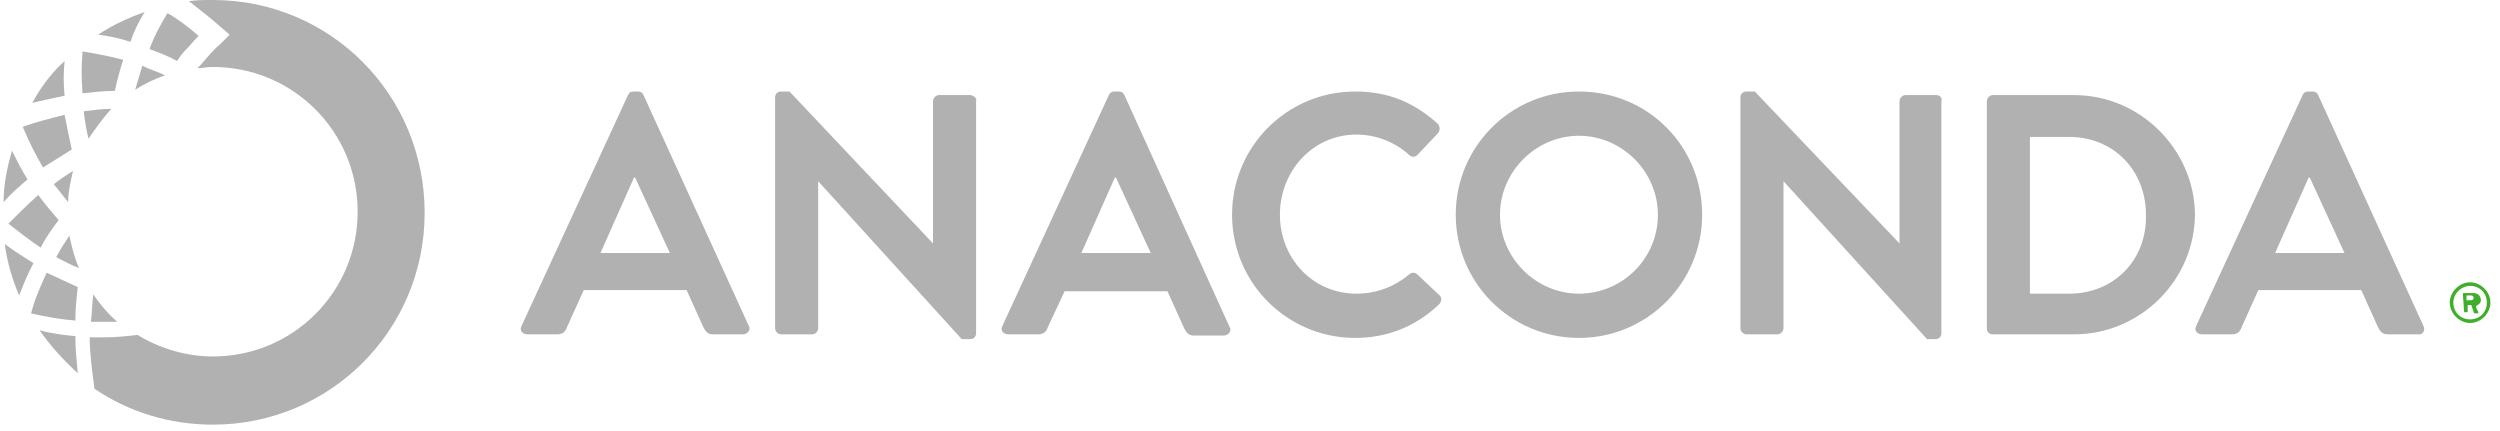
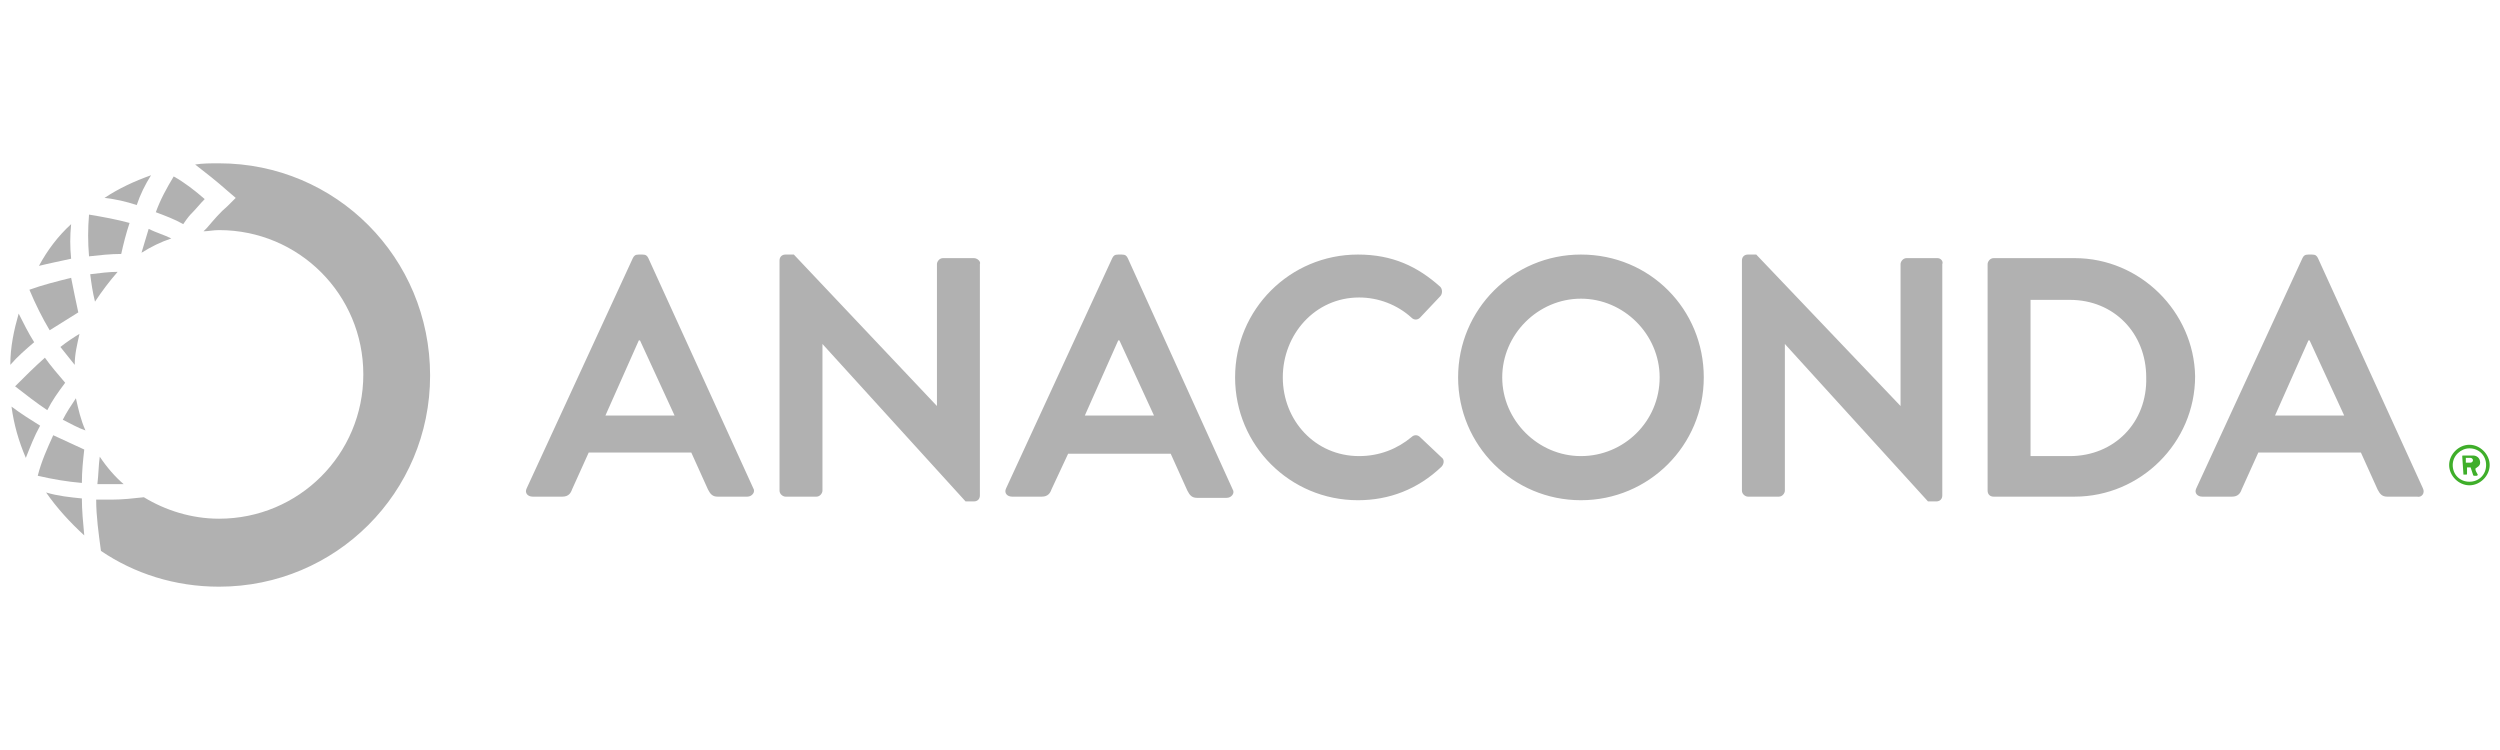
- <svg xmlns="http://www.w3.org/2000/svg" width="209px" height="36px" viewBox="0 0 209 36" version="1.1">
-   <defs />
-   <g id="Page-1" stroke="none" stroke-width="1" fill="none" fill-rule="evenodd">
+ <svg xmlns="http://www.w3.org/2000/svg" width="300" height="90" viewBox="0 0 300 90" version="1.1" id="svg904">
+   <defs id="defs886" />
+   <g id="Page-1" stroke="none" stroke-width="1" fill="none" fill-rule="evenodd" transform="matrix(1.431093,0,0,1.431093,0.8085547,19.5981)">
    <g id="logo-horizontal-large-white">
-       <path d="M53.8,7.95 C53.7,7.75 53.6,7.65 53.3,7.65 L53,7.65 C52.7,7.65 52.6,7.75 52.5,7.95 L43.6,27.25 C43.4,27.65 43.7,27.95 44.1,27.95 L46.6,27.95 C47.1,27.95 47.3,27.65 47.4,27.35 L48.8,24.25 L57.4,24.25 L58.8,27.35 C59,27.75 59.2,27.95 59.6,27.95 L62.1,27.95 C62.5,27.95 62.8,27.55 62.6,27.25 L53.8,7.95 Z M50.2,21.15 L53,14.85 L53.1,14.85 L56,21.15 L50.2,21.15 L50.2,21.15 Z M81.1,7.95 L78.5,7.95 C78.2,7.95 78,8.25 78,8.45 L78,20.35 L66,7.65 L65.3,7.65 C65,7.65 64.8,7.85 64.8,8.15 L64.8,27.45 C64.8,27.75 65.1,27.95 65.3,27.95 L67.9,27.95 C68.2,27.95 68.4,27.65 68.4,27.45 L68.4,15.15 L80.4,28.35 L81.1,28.35 C81.4,28.35 81.6,28.15 81.6,27.85 L81.6,8.45 C81.7,8.25 81.4,7.95 81.1,7.95 Z M94,7.95 C93.9,7.75 93.8,7.65 93.5,7.65 L93.2,7.65 C92.9,7.65 92.8,7.75 92.7,7.95 L83.8,27.25 C83.6,27.65 83.9,27.95 84.3,27.95 L86.8,27.95 C87.3,27.95 87.5,27.65 87.6,27.35 L89,24.35 L97.6,24.35 L99,27.45 C99.2,27.85 99.4,28.05 99.8,28.05 L102.3,28.05 C102.7,28.05 103,27.65 102.8,27.35 L94,7.95 Z M90.4,21.15 L93.2,14.85 L93.3,14.85 L96.2,21.15 L90.4,21.15 L90.4,21.15 Z M118.5,22.95 C118.3,22.75 118,22.75 117.8,22.95 C116.6,23.95 115.1,24.55 113.4,24.55 C109.7,24.55 107,21.55 107,17.95 C107,14.35 109.7,11.25 113.4,11.25 C115,11.25 116.6,11.85 117.8,12.95 C118,13.15 118.3,13.15 118.5,12.95 L120.2,11.15 C120.4,10.95 120.4,10.55 120.2,10.35 C118.3,8.65 116.2,7.65 113.3,7.65 C107.6,7.65 103,12.25 103,17.95 C103,23.65 107.6,28.25 113.3,28.25 C115.9,28.25 118.3,27.35 120.3,25.45 C120.5,25.25 120.6,24.85 120.3,24.65 L118.5,22.95 L118.5,22.95 Z M132,7.65 C126.3,7.65 121.7,12.25 121.7,17.95 C121.7,23.65 126.3,28.25 132,28.25 C137.7,28.25 142.3,23.65 142.3,17.95 C142.3,12.25 137.8,7.65 132,7.65 Z M132,24.55 C128.4,24.55 125.4,21.55 125.4,17.95 C125.4,14.35 128.4,11.35 132,11.35 C135.6,11.35 138.6,14.35 138.6,17.95 C138.6,21.65 135.6,24.55 132,24.55 Z M161.9,7.95 L159.3,7.95 C159,7.95 158.8,8.25 158.8,8.45 L158.8,20.35 L146.7,7.65 L146,7.65 C145.7,7.65 145.5,7.85 145.5,8.15 L145.5,27.45 C145.5,27.75 145.8,27.95 146,27.95 L148.6,27.95 C148.9,27.95 149.1,27.65 149.1,27.45 L149.1,15.15 L161.1,28.35 L161.8,28.35 C162.1,28.35 162.3,28.15 162.3,27.85 L162.3,8.45 C162.4,8.25 162.2,7.95 161.9,7.95 L161.9,7.95 Z M173.4,7.95 L166.6,7.95 C166.3,7.95 166.1,8.25 166.1,8.45 L166.1,27.45 C166.1,27.75 166.3,27.95 166.6,27.95 L173.4,27.95 C178.9,27.95 183.5,23.45 183.5,17.85 C183.4,12.45 178.9,7.95 173.4,7.95 Z M173,24.55 L169.7,24.55 L169.7,11.45 L173,11.45 C176.7,11.45 179.4,14.25 179.4,17.95 C179.5,21.75 176.7,24.55 173,24.55 L173,24.55 Z M202.6,27.25 L193.8,7.95 C193.7,7.75 193.6,7.65 193.3,7.65 L193,7.65 C192.7,7.65 192.6,7.75 192.5,7.95 L183.6,27.25 C183.4,27.65 183.7,27.95 184.1,27.95 L186.6,27.95 C187.1,27.95 187.3,27.65 187.4,27.35 L188.8,24.25 L197.4,24.25 L198.8,27.35 C199,27.75 199.2,27.95 199.6,27.95 L202.1,27.95 C202.5,28.05 202.8,27.65 202.6,27.25 Z M190.2,21.15 L193,14.85 L193.1,14.85 L196,21.15 L190.2,21.15 L190.2,21.15 Z" id="Shape" fill="#B1B1B1" fill-rule="nonzero" />
-       <path d="M206.9,25 C206.9,24.9 206.8,24.8 206.7,24.8 L206.3,24.8 L206.3,25.3 L206.7,25.3 C206.8,25.2 206.9,25.1 206.9,25 Z" id="Shape" />
-       <path d="M206.5,26.6 C207.3,26.6 207.9,26 207.9,25.2 C207.9,24.4 207.3,23.8 206.5,23.8 C205.7,23.8 205.1,24.4 205.1,25.2 C205.1,26 205.8,26.6 206.5,26.6 Z M205.9,24.5 C205.9,24.5 205.9,24.4 205.9,24.5 L206.7,24.4 C207,24.4 207.3,24.6 207.3,25 C207.3,25.3 207.1,25.5 206.9,25.5 C207,25.7 207.1,25.9 207.1,26 C207.1,26.1 207.1,26.1 207,26.1 L206.8,26.1 C206.8,26.1 206.7,26.1 206.7,26 L206.5,25.4 L206.2,25.4 L206.2,26 C206.2,26 206.2,26.1 206.1,26.1 L206,26.1 C205.9,26.1 205.9,26.1 205.9,26 L205.9,24.5 L205.9,24.5 Z" id="Shape" />
-       <path d="M206,26.1 L206.2,26.1 C206.3,26.1 206.3,26.1 206.3,26 L206.3,25.5 L206.6,25.5 L206.8,26.1 C206.8,26.1 206.8,26.2 206.9,26.2 L207.1,26.2 C207.2,26.2 207.2,26.1 207.2,26.1 C207.1,25.9 207,25.8 207,25.6 C207.1,25.5 207.4,25.4 207.4,25.1 C207.4,24.7 207.1,24.5 206.8,24.5 L206,24.5 C205.9,24.5 205.9,24.5 205.9,24.6 L206,26.1 C205.9,26.1 205.9,26.1 206,26.1 L206,26.1 Z M206.2,24.7 L206.6,24.7 C206.7,24.7 206.8,24.8 206.8,24.9 C206.8,25 206.7,25.1 206.6,25.1 L206.2,25.1 L206.2,24.7 Z" id="Shape" fill="#3FAE2A" fill-rule="nonzero" />
-       <path d="M206.5,27 C207.4,27 208.2,26.2 208.2,25.3 C208.2,24.4 207.4,23.6 206.5,23.6 C205.6,23.6 204.8,24.4 204.8,25.3 C204.8,26.2 205.6,27 206.5,27 Z M206.5,23.9 C207.3,23.9 207.9,24.5 207.9,25.3 C207.9,26.1 207.3,26.7 206.5,26.7 C205.7,26.7 205.1,26.1 205.1,25.3 C205.1,24.5 205.8,23.9 206.5,23.9 Z" id="Shape" fill="#3FAE2A" fill-rule="nonzero" />
-       <g id="Group" fill-rule="nonzero" fill="#B1B1B1">
-         <path d="M6.3,26.8 C6.3,25.8 6.4,24.9 6.5,24 C5.6,23.6 4.8,23.2 3.9,22.8 C3.4,23.9 2.9,25 2.6,26.2 C3.9,26.5 5.1,26.7 6.3,26.8 Z M9.3,9.1 C8.6,9.1 7.8,9.2 7,9.3 C7.1,10.1 7.2,10.8 7.4,11.6 C8,10.7 8.6,9.9 9.3,9.1 L9.3,9.1 Z M3.3,27.6 C4.2,28.9 5.3,30.1 6.5,31.2 C6.4,30.1 6.3,29.1 6.3,28.1 C5.3,28 4.3,27.9 3.3,27.6 Z M12.1,1 C10.7,1.5 9.4,2.1 8.2,2.9 C9.1,3 10,3.2 10.9,3.5 C11.2,2.6 11.6,1.8 12.1,1 L12.1,1 Z M17.8,0 C17.1,0 16.4,0 15.8,0.1 C16.7,0.8 17.6,1.5 18.5,2.3 L19.2,2.9 L18.5,3.6 C17.9,4.1 17.4,4.7 16.8,5.4 L16.5,5.7 C16.9,5.7 17.3,5.6 17.8,5.6 C24.5,5.6 29.9,11 29.9,17.7 C29.9,24.4 24.5,29.8 17.8,29.8 C15.5,29.8 13.3,29.1 11.5,28 C10.6,28.1 9.7,28.2 8.8,28.2 L7.5,28.2 C7.5,29.6 7.7,31 7.9,32.5 C10.7,34.4 14.1,35.5 17.8,35.5 C27.6,35.5 35.5,27.6 35.5,17.8 C35.5,7.9 27.6,0 17.8,0 Z" id="Shape" />
-         <path d="M15.5,4.2 C15.9,3.8 16.2,3.4 16.6,3 C15.8,2.3 14.9,1.6 14,1.1 C13.4,2.1 12.9,3 12.5,4.1 C13.3,4.4 14.1,4.7 14.8,5.1 C15.2,4.5 15.4,4.3 15.5,4.2 L15.5,4.2 Z M1.9,10.6 C2.4,11.8 3,13 3.6,14 L6,12.5 C5.8,11.6 5.6,10.6 5.4,9.6 C4.2,9.9 3,10.2 1.9,10.6 Z M0.7,18.7 C1.6,19.4 2.5,20.1 3.4,20.7 C3.8,19.9 4.3,19.2 4.9,18.4 C4.3,17.7 3.7,17 3.2,16.3 C2.3,17.1 1.5,17.9 0.7,18.7 L0.7,18.7 Z M7.8,24.6 C7.7,25.3 7.7,26.1 7.6,26.9 L9.8,26.9 C9.1,26.3 8.4,25.5 7.8,24.6 L7.8,24.6 Z M10.3,5 C9.2,4.7 8.1,4.5 6.9,4.3 C6.8,5.5 6.8,6.6 6.9,7.8 C7.8,7.7 8.7,7.6 9.6,7.6 C9.8,6.7 10,5.9 10.3,5 Z M11.9,5.5 C11.7,6.2 11.5,6.8 11.3,7.5 C12.1,7 12.9,6.6 13.8,6.3 C13.2,6 12.5,5.8 11.9,5.5 Z M2.8,22 C2,21.5 1.2,21 0.4,20.4 C0.6,21.9 1,23.3 1.6,24.7 C2,23.7 2.3,22.9 2.8,22 Z M5.4,5.1 C4.3,6.1 3.4,7.3 2.7,8.6 C3.5,8.4 4.5,8.2 5.4,8 C5.3,7 5.3,6.1 5.4,5.1 Z M6.1,14.3 C5.6,14.6 5,15 4.5,15.4 L5.7,16.9 C5.7,16 5.9,15.2 6.1,14.3 L6.1,14.3 Z M4.7,21.5 C5.3,21.8 6,22.2 6.6,22.4 C6.2,21.5 6,20.6 5.8,19.7 C5.4,20.3 5,20.9 4.7,21.5 L4.7,21.5 Z M2.3,15 C1.8,14.2 1.4,13.4 1,12.6 C0.6,14 0.3,15.4 0.3,16.9 C0.9,16.2 1.6,15.6 2.3,15 L2.3,15 Z" id="Shape" />
+       <path d="M 53.8,7.95 C 53.7,7.75 53.6,7.65 53.3,7.65 H 53 c -0.3,0 -0.4,0.1 -0.5,0.3 l -8.9,19.3 c -0.2,0.4 0.1,0.7 0.5,0.7 h 2.5 c 0.5,0 0.7,-0.3 0.8,-0.6 l 1.4,-3.1 h 8.6 l 1.4,3.1 c 0.2,0.4 0.4,0.6 0.8,0.6 h 2.5 c 0.4,0 0.7,-0.4 0.5,-0.7 z m -3.6,13.2 2.8,-6.3 h 0.1 l 2.9,6.3 z M 81.1,7.95 h -2.6 c -0.3,0 -0.5,0.3 -0.5,0.5 v 11.9 L 66,7.65 h -0.7 c -0.3,0 -0.5,0.2 -0.5,0.5 v 19.3 c 0,0.3 0.3,0.5 0.5,0.5 h 2.6 c 0.3,0 0.5,-0.3 0.5,-0.5 v -12.3 l 12,13.2 h 0.7 c 0.3,0 0.5,-0.2 0.5,-0.5 V 8.45 c 0.1,-0.2 -0.2,-0.5 -0.5,-0.5 z m 12.9,0 c -0.1,-0.2 -0.2,-0.3 -0.5,-0.3 h -0.3 c -0.3,0 -0.4,0.1 -0.5,0.3 l -8.9,19.3 c -0.2,0.4 0.1,0.7 0.5,0.7 h 2.5 c 0.5,0 0.7,-0.3 0.8,-0.6 l 1.4,-3 h 8.6 l 1.4,3.1 c 0.2,0.4 0.4,0.6 0.8,0.6 h 2.5 c 0.4,0 0.7,-0.4 0.5,-0.7 z m -3.6,13.2 2.8,-6.3 h 0.1 l 2.9,6.3 z m 28.1,1.8 c -0.2,-0.2 -0.5,-0.2 -0.7,0 -1.2,1 -2.7,1.6 -4.4,1.6 -3.7,0 -6.4,-3 -6.4,-6.6 0,-3.6 2.7,-6.7 6.4,-6.7 1.6,0 3.2,0.6 4.4,1.7 0.2,0.2 0.5,0.2 0.7,0 l 1.7,-1.8 c 0.2,-0.2 0.2,-0.6 0,-0.8 -1.9,-1.7 -4,-2.7 -6.9,-2.7 -5.7,0 -10.3,4.6 -10.3,10.3 0,5.7 4.6,10.3 10.3,10.3 2.6,0 5,-0.9 7,-2.8 0.2,-0.2 0.3,-0.6 0,-0.8 z M 132,7.65 c -5.7,0 -10.3,4.6 -10.3,10.3 0,5.7 4.6,10.3 10.3,10.3 5.7,0 10.3,-4.6 10.3,-10.3 0,-5.7 -4.5,-10.3 -10.3,-10.3 z m 0,16.9 c -3.6,0 -6.6,-3 -6.6,-6.6 0,-3.6 3,-6.6 6.6,-6.6 3.6,0 6.6,3 6.6,6.6 0,3.7 -3,6.6 -6.6,6.6 z m 29.9,-16.6 h -2.6 c -0.3,0 -0.5,0.3 -0.5,0.5 v 11.9 L 146.7,7.65 H 146 c -0.3,0 -0.5,0.2 -0.5,0.5 v 19.3 c 0,0.3 0.3,0.5 0.5,0.5 h 2.6 c 0.3,0 0.5,-0.3 0.5,-0.5 v -12.3 l 12,13.2 h 0.7 c 0.3,0 0.5,-0.2 0.5,-0.5 V 8.45 c 0.1,-0.2 -0.1,-0.5 -0.4,-0.5 z m 11.5,0 h -6.8 c -0.3,0 -0.5,0.3 -0.5,0.5 v 19 c 0,0.3 0.2,0.5 0.5,0.5 h 6.8 c 5.5,0 10.1,-4.5 10.1,-10.1 -0.1,-5.4 -4.6,-9.9 -10.1,-9.9 z m -0.4,16.6 h -3.3 v -13.1 h 3.3 c 3.7,0 6.4,2.8 6.4,6.5 0.1,3.8 -2.7,6.6 -6.4,6.6 z m 29.6,2.7 -8.8,-19.3 c -0.1,-0.2 -0.2,-0.3 -0.5,-0.3 H 193 c -0.3,0 -0.4,0.1 -0.5,0.3 l -8.9,19.3 c -0.2,0.4 0.1,0.7 0.5,0.7 h 2.5 c 0.5,0 0.7,-0.3 0.8,-0.6 l 1.4,-3.1 h 8.6 l 1.4,3.1 c 0.2,0.4 0.4,0.6 0.8,0.6 h 2.5 c 0.4,0.1 0.7,-0.3 0.5,-0.7 z m -12.4,-6.1 2.8,-6.3 h 0.1 l 2.9,6.3 z" id="Shape" fill="#b1b1b1" fill-rule="nonzero" />
+       <path d="m 206.9,25 c 0,-0.1 -0.1,-0.2 -0.2,-0.2 h -0.4 v 0.5 h 0.4 c 0.1,-0.1 0.2,-0.2 0.2,-0.3 z" id="path889" />
+       <path d="m 206.5,26.6 c 0.8,0 1.4,-0.6 1.4,-1.4 0,-0.8 -0.6,-1.4 -1.4,-1.4 -0.8,0 -1.4,0.6 -1.4,1.4 0,0.8 0.7,1.4 1.4,1.4 z m -0.6,-2.1 c 0,0 0,-0.1 0,0 l 0.8,-0.1 c 0.3,0 0.6,0.2 0.6,0.6 0,0.3 -0.2,0.5 -0.4,0.5 0.1,0.2 0.2,0.4 0.2,0.5 0,0.1 0,0.1 -0.1,0.1 h -0.2 c 0,0 -0.1,0 -0.1,-0.1 l -0.2,-0.6 h -0.3 V 26 c 0,0 0,0.1 -0.1,0.1 H 206 c -0.1,0 -0.1,0 -0.1,-0.1 z" id="path891" />
+       <path d="m 206,26.1 h 0.2 c 0.1,0 0.1,0 0.1,-0.1 v -0.5 h 0.3 l 0.2,0.6 c 0,0 0,0.1 0.1,0.1 h 0.2 c 0.1,0 0.1,-0.1 0.1,-0.1 -0.1,-0.2 -0.2,-0.3 -0.2,-0.5 0.1,-0.1 0.4,-0.2 0.4,-0.5 0,-0.4 -0.3,-0.6 -0.6,-0.6 H 206 c -0.1,0 -0.1,0 -0.1,0.1 l 0.1,1.5 c -0.1,0 -0.1,0 0,0 z m 0.2,-1.4 h 0.4 c 0.1,0 0.2,0.1 0.2,0.2 0,0.1 -0.1,0.2 -0.2,0.2 h -0.4 z" id="path893" fill="#3fae2a" fill-rule="nonzero" />
+       <path d="m 206.5,27 c 0.9,0 1.7,-0.8 1.7,-1.7 0,-0.9 -0.8,-1.7 -1.7,-1.7 -0.9,0 -1.7,0.8 -1.7,1.7 0,0.9 0.8,1.7 1.7,1.7 z m 0,-3.1 c 0.8,0 1.4,0.6 1.4,1.4 0,0.8 -0.6,1.4 -1.4,1.4 -0.8,0 -1.4,-0.6 -1.4,-1.4 0,-0.8 0.7,-1.4 1.4,-1.4 z" id="path895" fill="#3fae2a" fill-rule="nonzero" />
+       <g id="Group" fill-rule="nonzero" fill="#b1b1b1">
+         <path d="m 6.3,26.8 c 0,-1 0.1,-1.9 0.2,-2.8 -0.9,-0.4 -1.7,-0.8 -2.6,-1.2 -0.5,1.1 -1,2.2 -1.3,3.4 1.3,0.3 2.5,0.5 3.7,0.6 z M 9.3,9.1 C 8.6,9.1 7.8,9.2 7,9.3 7.1,10.1 7.2,10.8 7.4,11.6 8,10.7 8.6,9.9 9.3,9.1 Z m -6,18.5 c 0.9,1.3 2,2.5 3.2,3.6 C 6.4,30.1 6.3,29.1 6.3,28.1 5.3,28 4.3,27.9 3.3,27.6 Z M 12.1,1 C 10.7,1.5 9.4,2.1 8.2,2.9 9.1,3 10,3.2 10.9,3.5 11.2,2.6 11.6,1.8 12.1,1 Z m 5.7,-1 c -0.7,0 -1.4,0 -2,0.1 0.9,0.7 1.8,1.4 2.7,2.2 l 0.7,0.6 -0.7,0.7 c -0.6,0.5 -1.1,1.1 -1.7,1.8 l -0.3,0.3 c 0.4,0 0.8,-0.1 1.3,-0.1 6.7,0 12.1,5.4 12.1,12.1 0,6.7 -5.4,12.1 -12.1,12.1 -2.3,0 -4.5,-0.7 -6.3,-1.8 -0.9,0.1 -1.8,0.2 -2.7,0.2 H 7.5 c 0,1.4 0.2,2.8 0.4,4.3 2.8,1.9 6.2,3 9.9,3 9.8,0 17.7,-7.9 17.7,-17.7 C 35.5,7.9 27.6,0 17.8,0 Z" id="path897" />
+         <path d="M 15.5,4.2 C 15.9,3.8 16.2,3.4 16.6,3 15.8,2.3 14.9,1.6 14,1.1 c -0.6,1 -1.1,1.9 -1.5,3 0.8,0.3 1.6,0.6 2.3,1 0.4,-0.6 0.6,-0.8 0.7,-0.9 z M 1.9,10.6 C 2.4,11.8 3,13 3.6,14 L 6,12.5 C 5.8,11.6 5.6,10.6 5.4,9.6 4.2,9.9 3,10.2 1.9,10.6 Z m -1.2,8.1 c 0.9,0.7 1.8,1.4 2.7,2 C 3.8,19.9 4.3,19.2 4.9,18.4 4.3,17.7 3.7,17 3.2,16.3 2.3,17.1 1.5,17.9 0.7,18.7 Z m 7.1,5.9 C 7.7,25.3 7.7,26.1 7.6,26.9 H 9.8 C 9.1,26.3 8.4,25.5 7.8,24.6 Z M 10.3,5 C 9.2,4.7 8.1,4.5 6.9,4.3 6.8,5.5 6.8,6.6 6.9,7.8 7.8,7.7 8.7,7.6 9.6,7.6 9.8,6.7 10,5.9 10.3,5 Z m 1.6,0.5 C 11.7,6.2 11.5,6.8 11.3,7.5 12.1,7 12.9,6.6 13.8,6.3 13.2,6 12.5,5.8 11.9,5.5 Z M 2.8,22 C 2,21.5 1.2,21 0.4,20.4 0.6,21.9 1,23.3 1.6,24.7 2,23.7 2.3,22.9 2.8,22 Z M 5.4,5.1 C 4.3,6.1 3.4,7.3 2.7,8.6 3.5,8.4 4.5,8.2 5.4,8 5.3,7 5.3,6.1 5.4,5.1 Z m 0.7,9.2 C 5.6,14.6 5,15 4.5,15.4 l 1.2,1.5 C 5.7,16 5.9,15.2 6.1,14.3 Z M 4.7,21.5 C 5.3,21.8 6,22.2 6.6,22.4 6.2,21.5 6,20.6 5.8,19.7 5.4,20.3 5,20.9 4.7,21.5 Z M 2.3,15 C 1.8,14.2 1.4,13.4 1,12.6 0.6,14 0.3,15.4 0.3,16.9 0.9,16.2 1.6,15.6 2.3,15 Z" id="path899" />
      </g>
    </g>
  </g>
</svg>
